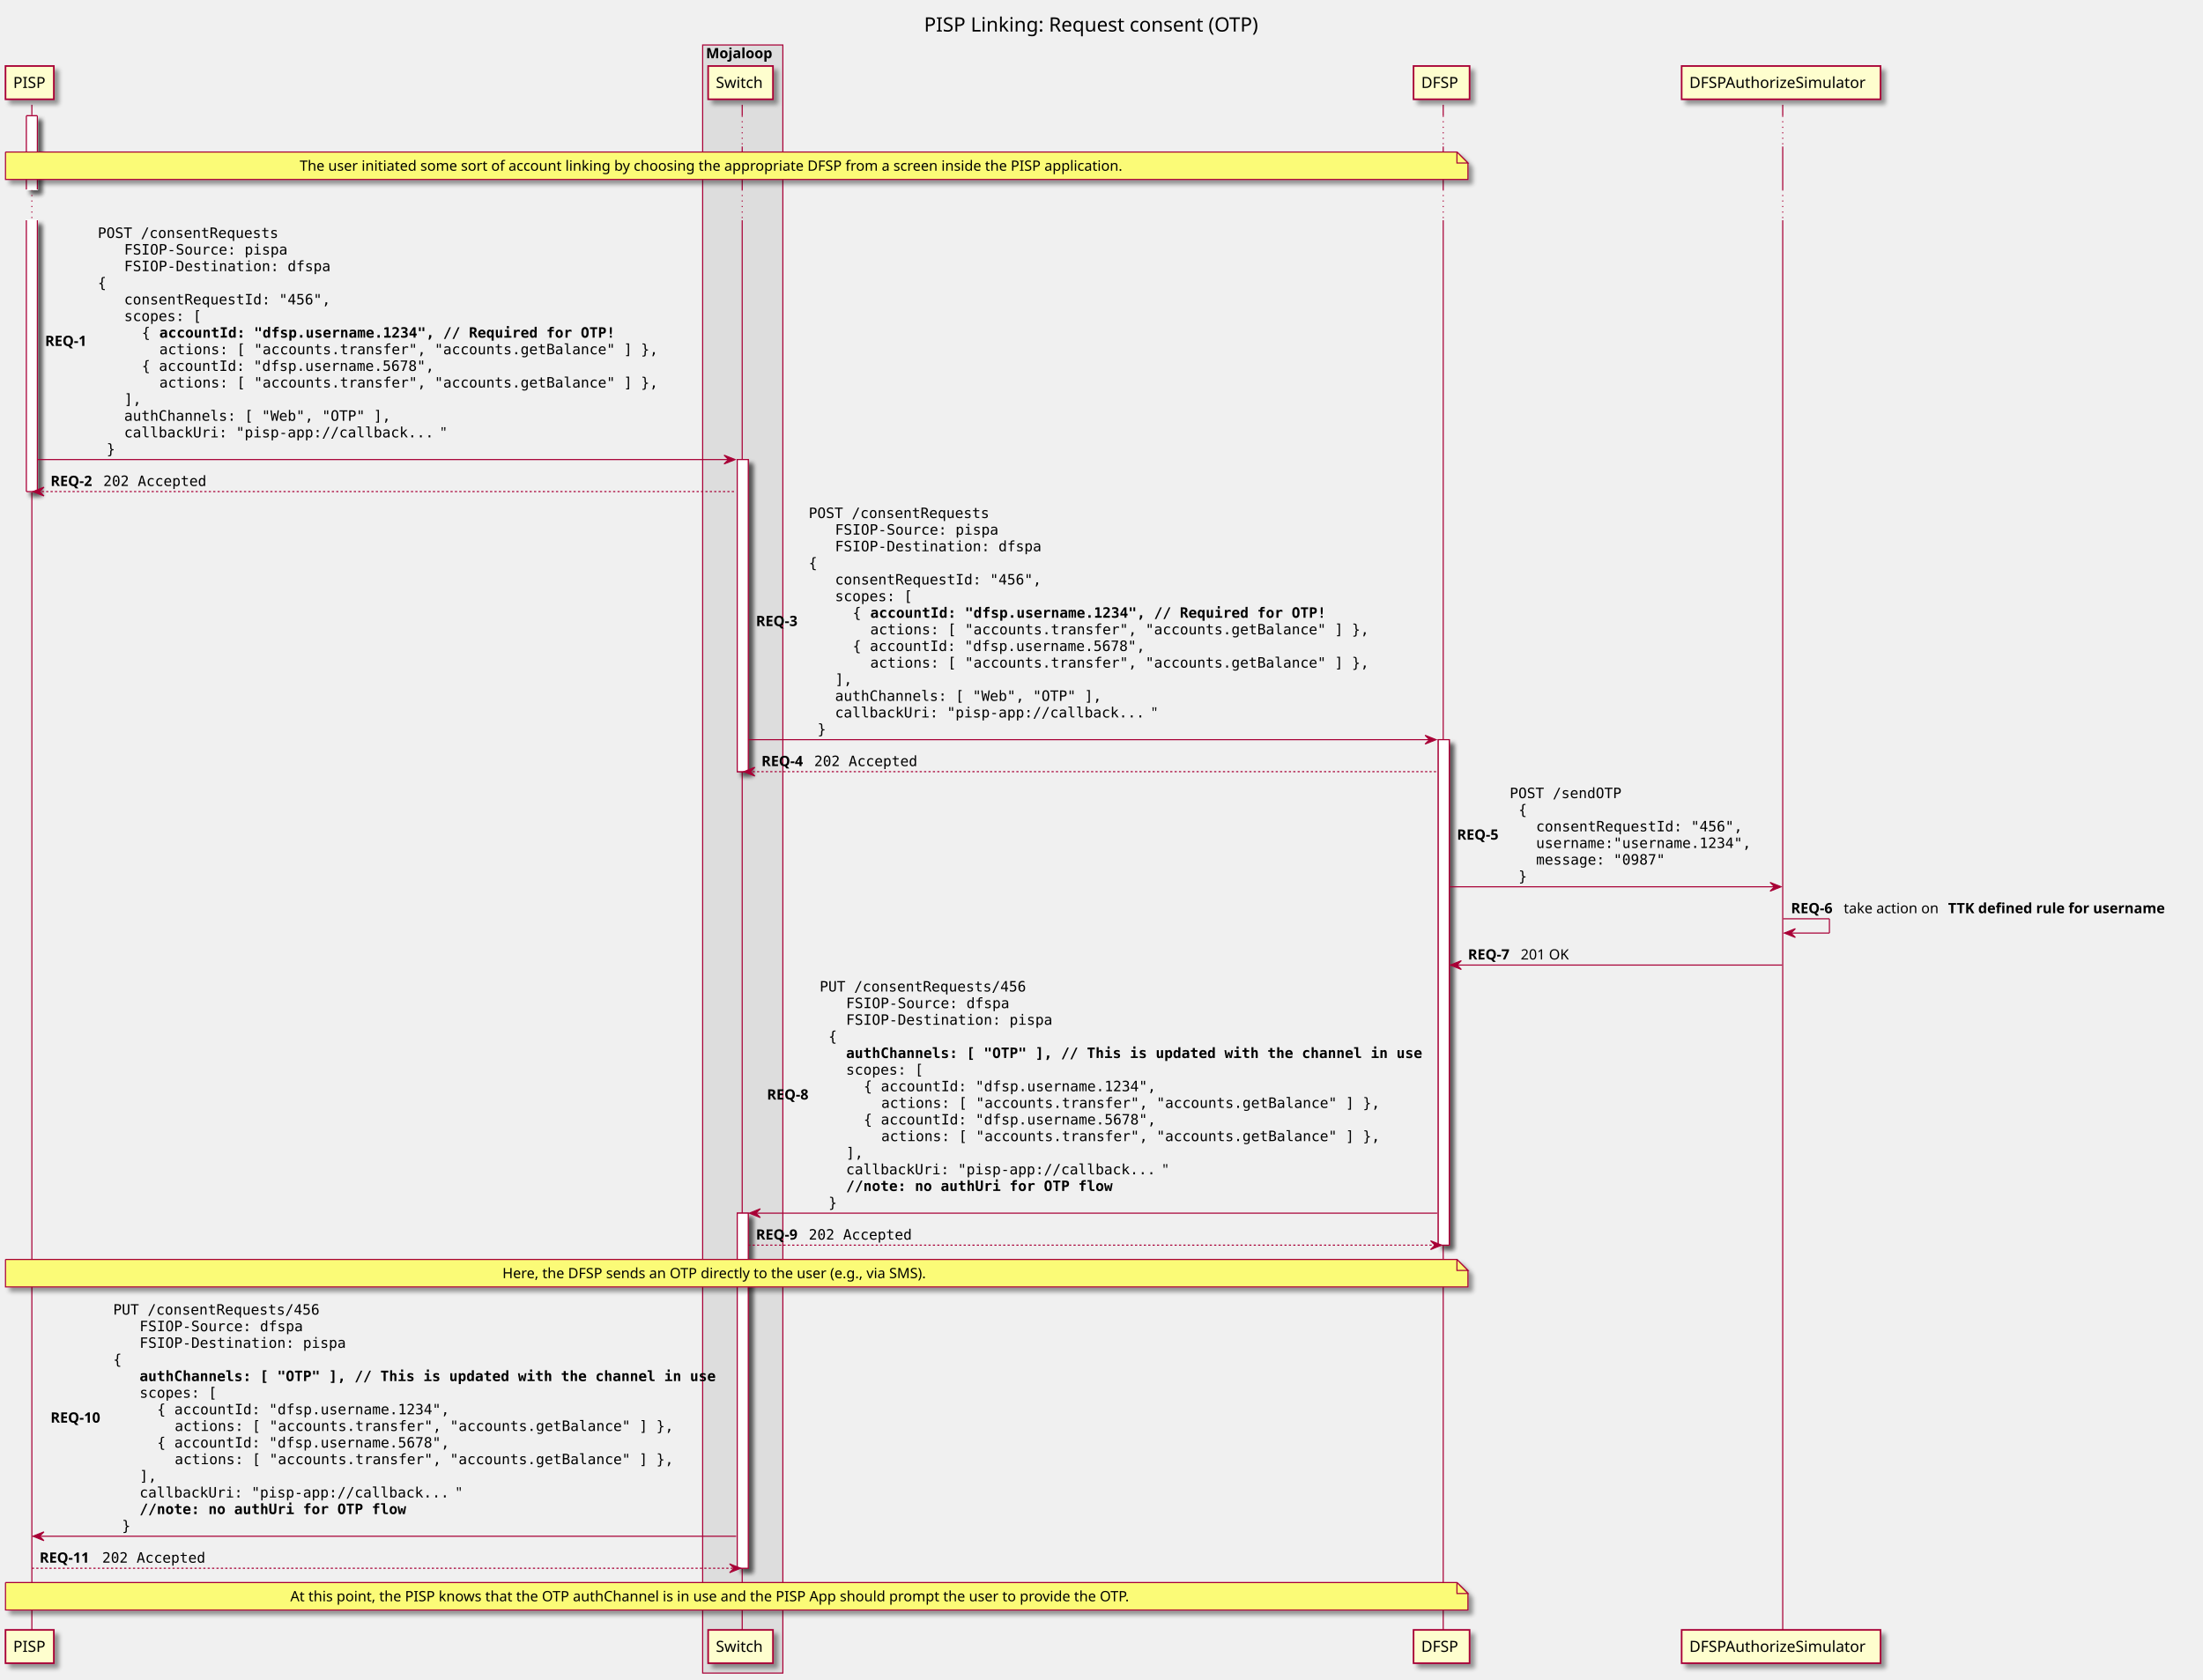
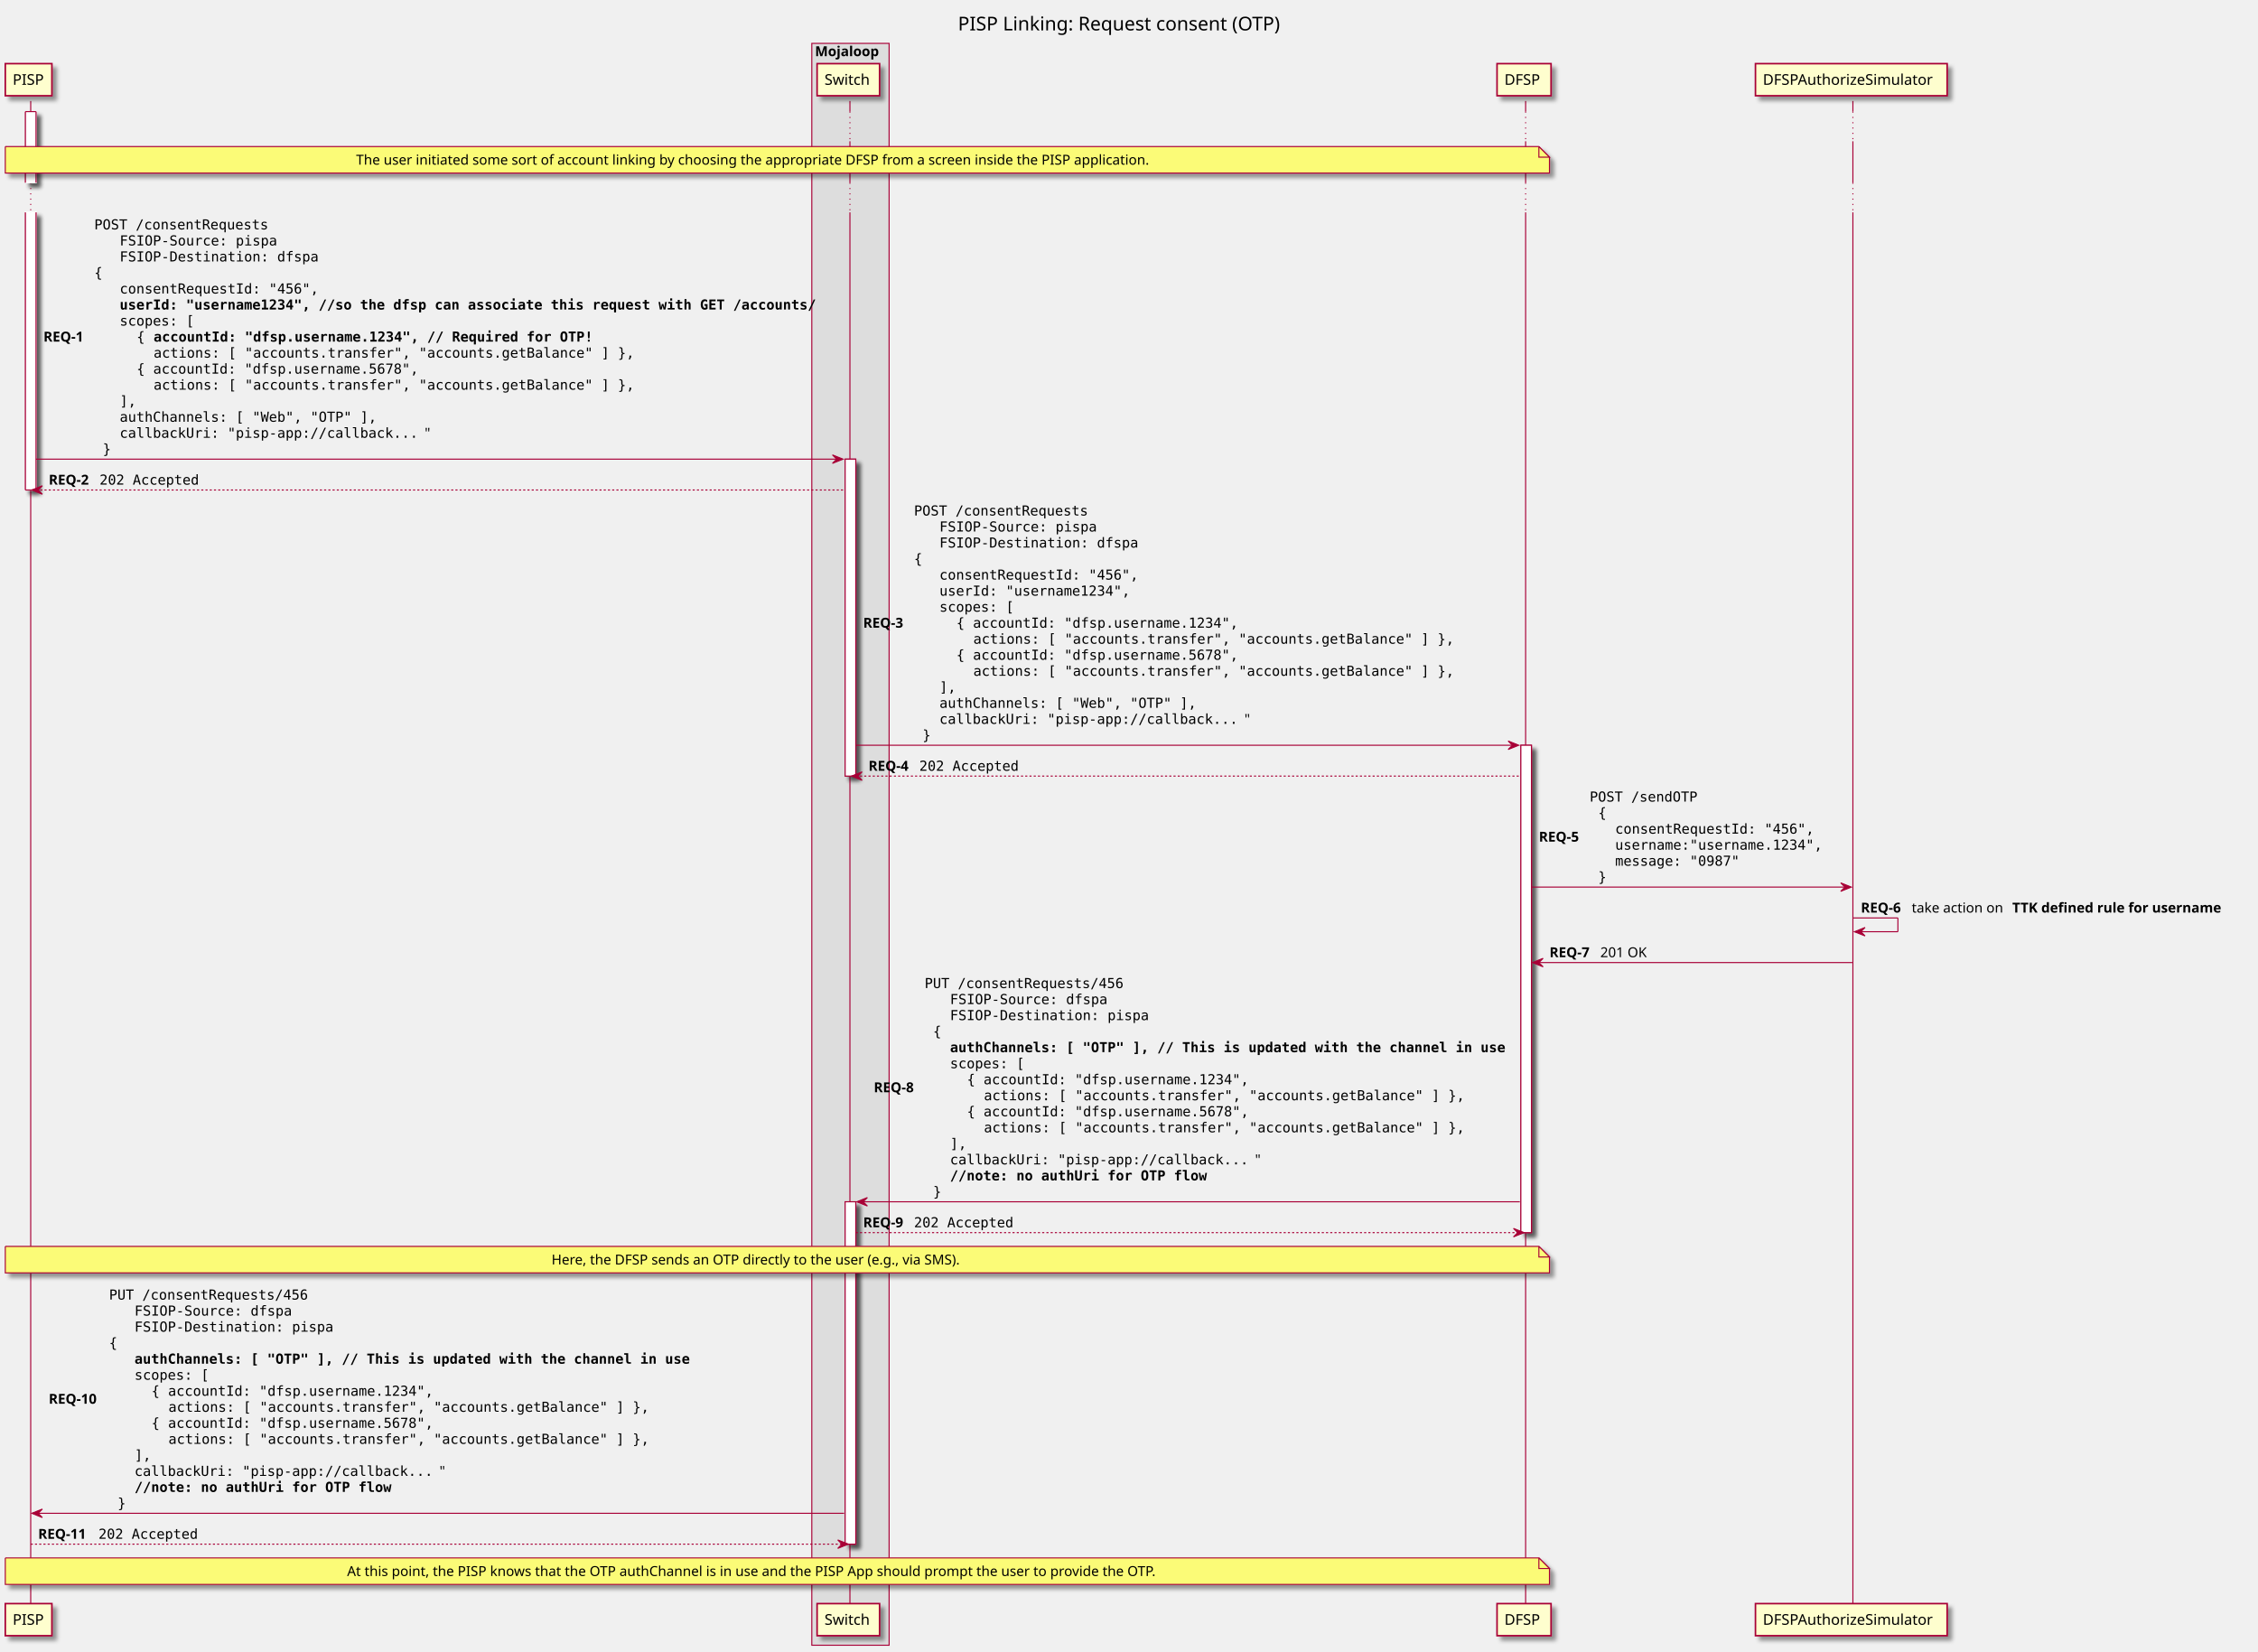
- <svg xmlns="http://www.w3.org/2000/svg" height="1529" preserveAspectRatio="none" style="width:2005px;height:1529px" width="2005">
+ <svg xmlns="http://www.w3.org/2000/svg" height="1559" preserveAspectRatio="none" style="width:2132px;height:1559px" width="2132">
  <defs>
    <filter height="300%" id="a" width="300%" x="-1" y="-1">
      <feGaussianBlur result="blurOut" stdDeviation="2" />
      <feColorMatrix in="blurOut" result="blurOut2" values="0 0 0 0 0 0 0 0 0 0 0 0 0 0 0 0 0 0 .4 0" />
      <feOffset dx="4" dy="4" in="blurOut2" result="blurOut3" />
      <feBlend in="SourceGraphic" in2="blurOut3" />
    </filter>
  </defs>
-   <text font-family="sans-serif" font-size="18" lengthAdjust="spacingAndGlyphs" textLength="323" x="841" y="28.708">
+   <text font-family="sans-serif" font-size="18" lengthAdjust="spacingAndGlyphs" textLength="323" x="904.5" y="28.708">
    PISP Linking: Request consent (OTP)
  </text>
-   <path fill="#DDD" stroke="#a80036" d="M639.5 40.953h73v1482.156h-73z" />
-   <text font-family="sans-serif" font-size="13" font-weight="bold" lengthAdjust="spacingAndGlyphs" textLength="67" x="642.5" y="53.02">
+   <path fill="#DDD" stroke="#a80036" d="M766.5 40.953h73v1512.422h-73z" />
+   <text font-family="sans-serif" font-size="13" font-weight="bold" lengthAdjust="spacingAndGlyphs" textLength="67" x="769.5" y="53.02">
    Mojaloop
  </text>
  <path fill="#FFF" filter="url(#a)" stroke="#fff" d="M24 105.383h10v67.133H24z" />
  <path stroke="#a80036" d="M24 105.383v67.133M34 105.383v67.133M24 105.383h10" />
-   <path fill="#FFF" filter="url(#a)" stroke="#fff" d="M24 200.516h10v246.992H24z" />
-   <path stroke="#a80036" d="M24 200.516v246.992M34 200.516v246.992M24 447.508h10" />
-   <path fill="#FFF" filter="url(#a)" stroke="#a80036" d="M671 418.375h10V702.5h-10zM671 1104.422h10v323.258h-10zM1309 673.367h10v460.188h-10z" />
+   <path fill="#FFF" filter="url(#a)" stroke="#fff" d="M24 200.516h10v262.125H24z" />
+   <path stroke="#a80036" d="M24 200.516v262.125M34 200.516v262.125M24 462.641h10" />
+   <path fill="#FFF" filter="url(#a)" stroke="#a80036" d="M798 433.508h10v299.258h-10zM798 1134.688h10v323.258h-10zM1436 703.633h10v460.188h-10z" />
  <path stroke="#a80036" d="M29 95.383v10" />
  <path stroke="#a80036" stroke-dasharray="1,4" d="M29 105.383v28" />
  <path stroke="#a80036" d="M29 133.383v39.133" />
  <path stroke="#a80036" stroke-dasharray="1,4" d="M29 172.516v28" />
-   <path stroke="#a80036" d="M29 200.516v1284.297M675.5 95.383v10" />
-   <path stroke="#a80036" stroke-dasharray="1,4" d="M675.5 105.383v28" />
-   <path stroke="#a80036" d="M675.5 133.383v39.133" />
-   <path stroke="#a80036" stroke-dasharray="1,4" d="M675.5 172.516v28" />
-   <path stroke="#a80036" d="M675.5 200.516v1284.297M1313.5 95.383v10" />
-   <path stroke="#a80036" stroke-dasharray="1,4" d="M1313.5 105.383v28" />
-   <path stroke="#a80036" d="M1313.5 133.383v39.133" />
-   <path stroke="#a80036" stroke-dasharray="1,4" d="M1313.5 172.516v28" />
-   <path stroke="#a80036" d="M1313.5 200.516v1284.297M1622.5 95.383v10" />
-   <path stroke="#a80036" stroke-dasharray="1,4" d="M1622.5 105.383v28" />
-   <path stroke="#a80036" d="M1622.5 133.383v39.133" />
-   <path stroke="#a80036" stroke-dasharray="1,4" d="M1622.5 172.516v28" />
-   <path stroke="#a80036" d="M1622.5 200.516v1284.297" />
+   <path stroke="#a80036" d="M29 200.516v1314.562M802.5 95.383v10" />
+   <path stroke="#a80036" stroke-dasharray="1,4" d="M802.5 105.383v28" />
+   <path stroke="#a80036" d="M802.5 133.383v39.133" />
+   <path stroke="#a80036" stroke-dasharray="1,4" d="M802.5 172.516v28" />
+   <path stroke="#a80036" d="M802.5 200.516v1314.562M1440.5 95.383v10" />
+   <path stroke="#a80036" stroke-dasharray="1,4" d="M1440.5 105.383v28" />
+   <path stroke="#a80036" d="M1440.5 133.383v39.133" />
+   <path stroke="#a80036" stroke-dasharray="1,4" d="M1440.5 172.516v28" />
+   <path stroke="#a80036" d="M1440.5 200.516v1314.562M1749.5 95.383v10" />
+   <path stroke="#a80036" stroke-dasharray="1,4" d="M1749.5 105.383v28" />
+   <path stroke="#a80036" d="M1749.5 133.383v39.133" />
+   <path stroke="#a80036" stroke-dasharray="1,4" d="M1749.5 172.516v28" />
+   <path stroke="#a80036" d="M1749.5 200.516v1314.562" />
  <path fill="#FEFECE" filter="url(#a)" stroke="#a80036" stroke-width="1.5" d="M5 60.086h44v30.297H5z" />
  <text font-family="sans-serif" font-size="14" lengthAdjust="spacingAndGlyphs" textLength="30" x="12" y="80.081">
    PISP
  </text>
-   <path fill="#FEFECE" filter="url(#a)" stroke="#a80036" stroke-width="1.5" d="M5 1483.813h44v30.297H5z" />
-   <text font-family="sans-serif" font-size="14" lengthAdjust="spacingAndGlyphs" textLength="30" x="12" y="1503.808">
+   <path fill="#FEFECE" filter="url(#a)" stroke="#a80036" stroke-width="1.5" d="M5 1514.078h44v30.297H5z" />
+   <text font-family="sans-serif" font-size="14" lengthAdjust="spacingAndGlyphs" textLength="30" x="12" y="1534.073">
    PISP
  </text>
-   <path fill="#FEFECE" filter="url(#a)" stroke="#a80036" stroke-width="1.5" d="M644.5 60.086h59v30.297h-59z" />
-   <text font-family="sans-serif" font-size="14" lengthAdjust="spacingAndGlyphs" textLength="45" x="651.5" y="80.081">
+   <path fill="#FEFECE" filter="url(#a)" stroke="#a80036" stroke-width="1.5" d="M771.5 60.086h59v30.297h-59z" />
+   <text font-family="sans-serif" font-size="14" lengthAdjust="spacingAndGlyphs" textLength="45" x="778.5" y="80.081">
    Switch
  </text>
-   <path fill="#FEFECE" filter="url(#a)" stroke="#a80036" stroke-width="1.5" d="M644.5 1483.813h59v30.297h-59z" />
-   <text font-family="sans-serif" font-size="14" lengthAdjust="spacingAndGlyphs" textLength="45" x="651.5" y="1503.808">
+   <path fill="#FEFECE" filter="url(#a)" stroke="#a80036" stroke-width="1.5" d="M771.5 1514.078h59v30.297h-59z" />
+   <text font-family="sans-serif" font-size="14" lengthAdjust="spacingAndGlyphs" textLength="45" x="778.5" y="1534.073">
    Switch
  </text>
-   <path fill="#FEFECE" filter="url(#a)" stroke="#a80036" stroke-width="1.5" d="M1286.5 60.086h51v30.297h-51z" />
-   <text font-family="sans-serif" font-size="14" lengthAdjust="spacingAndGlyphs" textLength="37" x="1293.5" y="80.081">
+   <path fill="#FEFECE" filter="url(#a)" stroke="#a80036" stroke-width="1.5" d="M1413.5 60.086h51v30.297h-51z" />
+   <text font-family="sans-serif" font-size="14" lengthAdjust="spacingAndGlyphs" textLength="37" x="1420.5" y="80.081">
    DFSP
  </text>
-   <path fill="#FEFECE" filter="url(#a)" stroke="#a80036" stroke-width="1.5" d="M1286.5 1483.813h51v30.297h-51z" />
-   <text font-family="sans-serif" font-size="14" lengthAdjust="spacingAndGlyphs" textLength="37" x="1293.5" y="1503.808">
+   <path fill="#FEFECE" filter="url(#a)" stroke="#a80036" stroke-width="1.5" d="M1413.5 1514.078h51v30.297h-51z" />
+   <text font-family="sans-serif" font-size="14" lengthAdjust="spacingAndGlyphs" textLength="37" x="1420.5" y="1534.073">
    DFSP
  </text>
-   <path fill="#FEFECE" filter="url(#a)" stroke="#a80036" stroke-width="1.5" d="M1530.5 60.086h181v30.297h-181z" />
-   <text font-family="sans-serif" font-size="14" lengthAdjust="spacingAndGlyphs" textLength="167" x="1537.5" y="80.081">
+   <path fill="#FEFECE" filter="url(#a)" stroke="#a80036" stroke-width="1.5" d="M1657.5 60.086h181v30.297h-181z" />
+   <text font-family="sans-serif" font-size="14" lengthAdjust="spacingAndGlyphs" textLength="167" x="1664.5" y="80.081">
    DFSPAuthorizeSimulator
  </text>
-   <path fill="#FEFECE" filter="url(#a)" stroke="#a80036" stroke-width="1.5" d="M1530.5 1483.813h181v30.297h-181z" />
-   <text font-family="sans-serif" font-size="14" lengthAdjust="spacingAndGlyphs" textLength="167" x="1537.5" y="1503.808">
+   <path fill="#FEFECE" filter="url(#a)" stroke="#a80036" stroke-width="1.5" d="M1657.5 1514.078h181v30.297h-181z" />
+   <text font-family="sans-serif" font-size="14" lengthAdjust="spacingAndGlyphs" textLength="167" x="1664.5" y="1534.073">
    DFSPAuthorizeSimulator
  </text>
  <path fill="#FFF" filter="url(#a)" stroke="#fff" d="M24 105.383h10v67.133H24z" />
  <path stroke="#a80036" d="M24 105.383v67.133M34 105.383v67.133M24 105.383h10" />
-   <path fill="#FFF" filter="url(#a)" stroke="#fff" d="M24 200.516h10v246.992H24z" />
-   <path stroke="#a80036" d="M24 200.516v246.992M34 200.516v246.992M24 447.508h10" />
-   <path fill="#FFF" filter="url(#a)" stroke="#a80036" d="M671 418.375h10V702.5h-10zM671 1104.422h10v323.258h-10zM1309 673.367h10v460.188h-10z" />
-   <path d="M5 138.383v25h1331v-15l-10-10H5" fill="#FBFB77" filter="url(#a)" stroke="#a80036" />
-   <path d="M1326 138.383v10h10l-10-10" fill="#FBFB77" stroke="#a80036" />
-   <text font-family="sans-serif" font-size="13" lengthAdjust="spacingAndGlyphs" textLength="783" x="272.75" y="155.45">
+   <path fill="#FFF" filter="url(#a)" stroke="#fff" d="M24 200.516h10v262.125H24z" />
+   <path stroke="#a80036" d="M24 200.516v262.125M34 200.516v262.125M24 462.641h10" />
+   <path fill="#FFF" filter="url(#a)" stroke="#a80036" d="M798 433.508h10v299.258h-10zM798 1134.688h10v323.258h-10zM1436 703.633h10v460.188h-10z" />
+   <path d="M5 138.383v25h1458v-15l-10-10H5" fill="#FBFB77" filter="url(#a)" stroke="#a80036" />
+   <path d="M1453 138.383v10h10l-10-10" fill="#FBFB77" stroke="#a80036" />
+   <text font-family="sans-serif" font-size="13" lengthAdjust="spacingAndGlyphs" textLength="783" x="336.25" y="155.45">
    The user initiated some sort of account linking by choosing the appropriate DFSP from a screen inside the PISP application.
  </text>
-   <path fill="#A80036" stroke="#a80036" d="M659 414.375l10 4-10 4 4-4z" />
-   <path stroke="#a80036" d="M34 418.375h631" />
-   <text font-family="sans-serif" font-size="13" font-weight="bold" lengthAdjust="spacingAndGlyphs" textLength="44" x="41" y="314.946">
+   <path fill="#A80036" stroke="#a80036" d="M786 429.508l10 4-10 4 4-4z" />
+   <path stroke="#a80036" d="M34 433.508h758" />
+   <text font-family="sans-serif" font-size="13" font-weight="bold" lengthAdjust="spacingAndGlyphs" textLength="44" x="41" y="322.512">
    REQ-1
  </text>
  <text font-family="monospace" font-size="13" lengthAdjust="spacingAndGlyphs" textLength="168" x="89" y="216.583">
    POST /consentRequests
  </text>
  <text font-family="monospace" font-size="13" lengthAdjust="spacingAndGlyphs" textLength="152" x="113" y="231.715">
    FSIOP-Source: pispa
  </text>
  <text font-family="monospace" font-size="13" lengthAdjust="spacingAndGlyphs" textLength="192" x="113" y="246.848">
    FSIOP-Destination: dfspa
  </text>
  <text font-family="monospace" font-size="13" lengthAdjust="spacingAndGlyphs" textLength="8" x="89" y="261.981">
    {
  </text>
  <text font-family="monospace" font-size="13" lengthAdjust="spacingAndGlyphs" textLength="192" x="113" y="277.114">
    consentRequestId: "456",
  </text>
-   <text font-family="monospace" font-size="13" lengthAdjust="spacingAndGlyphs" textLength="72" x="113" y="292.247">
+   <text font-family="monospace" font-size="13" font-weight="bold" lengthAdjust="spacingAndGlyphs" textLength="672" x="113" y="292.247">
+     userId: "username1234", //so the dfsp can associate this request with GET /accounts/
+   </text>
+   <text font-family="monospace" font-size="13" lengthAdjust="spacingAndGlyphs" textLength="72" x="113" y="307.379">
    scopes: [
  </text>
-   <text font-family="monospace" font-size="13" lengthAdjust="spacingAndGlyphs" textLength="8" x="129" y="307.379">
-     {
-   </text>
-   <text font-family="monospace" font-size="13" font-weight="bold" lengthAdjust="spacingAndGlyphs" textLength="424" x="145" y="307.379">
+   <text font-family="monospace" font-size="13" lengthAdjust="spacingAndGlyphs" textLength="8" x="129" y="322.512">
+     {
+   </text>
+   <text font-family="monospace" font-size="13" font-weight="bold" lengthAdjust="spacingAndGlyphs" textLength="424" x="145" y="322.512">
    accountId: "dfsp.username.1234", // Required for OTP!
  </text>
-   <text font-family="monospace" font-size="13" lengthAdjust="spacingAndGlyphs" textLength="464" x="145" y="322.512">
-     actions: [ "accounts.transfer", "accounts.getBalance" ] },
-   </text>
-   <text font-family="monospace" font-size="13" lengthAdjust="spacingAndGlyphs" textLength="272" x="129" y="337.645">
+   <text font-family="monospace" font-size="13" lengthAdjust="spacingAndGlyphs" textLength="464" x="145" y="337.645">
+     actions: [ "accounts.transfer", "accounts.getBalance" ] },
+   </text>
+   <text font-family="monospace" font-size="13" lengthAdjust="spacingAndGlyphs" textLength="272" x="129" y="352.778">
    { accountId: "dfsp.username.5678",
  </text>
-   <text font-family="monospace" font-size="13" lengthAdjust="spacingAndGlyphs" textLength="464" x="145" y="352.778">
-     actions: [ "accounts.transfer", "accounts.getBalance" ] },
-   </text>
-   <text font-family="monospace" font-size="13" lengthAdjust="spacingAndGlyphs" textLength="16" x="113" y="367.911">
+   <text font-family="monospace" font-size="13" lengthAdjust="spacingAndGlyphs" textLength="464" x="145" y="367.911">
+     actions: [ "accounts.transfer", "accounts.getBalance" ] },
+   </text>
+   <text font-family="monospace" font-size="13" lengthAdjust="spacingAndGlyphs" textLength="16" x="113" y="383.043">
    ],
  </text>
-   <text font-family="monospace" font-size="13" lengthAdjust="spacingAndGlyphs" textLength="248" x="113" y="383.043">
+   <text font-family="monospace" font-size="13" lengthAdjust="spacingAndGlyphs" textLength="248" x="113" y="398.176">
    authChannels: [ "Web", "OTP" ],
  </text>
-   <text font-family="monospace" font-size="13" lengthAdjust="spacingAndGlyphs" textLength="288" x="113" y="398.176">
+   <text font-family="monospace" font-size="13" lengthAdjust="spacingAndGlyphs" textLength="288" x="113" y="413.309">
    callbackUri: "pisp-app://callback...
  </text>
-   <text font-family="sans-serif" font-size="13" lengthAdjust="spacingAndGlyphs" textLength="5" x="401" y="398.176">
+   <text font-family="sans-serif" font-size="13" lengthAdjust="spacingAndGlyphs" textLength="5" x="401" y="413.309">
    "
  </text>
-   <text font-family="monospace" font-size="13" lengthAdjust="spacingAndGlyphs" textLength="8" x="97" y="413.309">
-     }
-   </text>
-   <path fill="#A80036" stroke="#a80036" d="M40 443.508l-10 4 10 4-4-4z" />
-   <path stroke="#a80036" stroke-dasharray="2,2" d="M34 447.508h636" />
-   <text font-family="sans-serif" font-size="13" font-weight="bold" lengthAdjust="spacingAndGlyphs" textLength="44" x="46" y="442.442">
+   <text font-family="monospace" font-size="13" lengthAdjust="spacingAndGlyphs" textLength="8" x="97" y="428.442">
+     }
+   </text>
+   <path fill="#A80036" stroke="#a80036" d="M40 458.64l-10 4 10 4-4-4z" />
+   <path stroke="#a80036" stroke-dasharray="2,2" d="M34 462.641h763" />
+   <text font-family="sans-serif" font-size="13" font-weight="bold" lengthAdjust="spacingAndGlyphs" textLength="44" x="46" y="457.575">
    REQ-2
  </text>
-   <text font-family="monospace" font-size="13" lengthAdjust="spacingAndGlyphs" textLength="96" x="94" y="442.442">
+   <text font-family="monospace" font-size="13" lengthAdjust="spacingAndGlyphs" textLength="96" x="94" y="457.575">
    202 Accepted
  </text>
-   <path fill="#A80036" stroke="#a80036" d="M1297 669.367l10 4-10 4 4-4z" />
-   <path stroke="#a80036" d="M681 673.367h622" />
-   <text font-family="sans-serif" font-size="13" font-weight="bold" lengthAdjust="spacingAndGlyphs" textLength="44" x="688" y="569.938">
+   <path fill="#A80036" stroke="#a80036" d="M1424 699.633l10 4-10 4 4-4z" />
+   <path stroke="#a80036" d="M808 703.633h622" />
+   <text font-family="sans-serif" font-size="13" font-weight="bold" lengthAdjust="spacingAndGlyphs" textLength="44" x="815" y="592.637">
    REQ-3
  </text>
-   <text font-family="monospace" font-size="13" lengthAdjust="spacingAndGlyphs" textLength="168" x="736" y="471.575">
+   <text font-family="monospace" font-size="13" lengthAdjust="spacingAndGlyphs" textLength="168" x="863" y="486.707">
    POST /consentRequests
  </text>
-   <text font-family="monospace" font-size="13" lengthAdjust="spacingAndGlyphs" textLength="152" x="760" y="486.707">
+   <text font-family="monospace" font-size="13" lengthAdjust="spacingAndGlyphs" textLength="152" x="887" y="501.84">
    FSIOP-Source: pispa
  </text>
-   <text font-family="monospace" font-size="13" lengthAdjust="spacingAndGlyphs" textLength="192" x="760" y="501.84">
+   <text font-family="monospace" font-size="13" lengthAdjust="spacingAndGlyphs" textLength="192" x="887" y="516.973">
    FSIOP-Destination: dfspa
  </text>
-   <text font-family="monospace" font-size="13" lengthAdjust="spacingAndGlyphs" textLength="8" x="736" y="516.973">
-     {
-   </text>
-   <text font-family="monospace" font-size="13" lengthAdjust="spacingAndGlyphs" textLength="192" x="760" y="532.106">
+   <text font-family="monospace" font-size="13" lengthAdjust="spacingAndGlyphs" textLength="8" x="863" y="532.106">
+     {
+   </text>
+   <text font-family="monospace" font-size="13" lengthAdjust="spacingAndGlyphs" textLength="192" x="887" y="547.239">
    consentRequestId: "456",
  </text>
-   <text font-family="monospace" font-size="13" lengthAdjust="spacingAndGlyphs" textLength="72" x="760" y="547.239">
+   <text font-family="monospace" font-size="13" lengthAdjust="spacingAndGlyphs" textLength="184" x="887" y="562.372">
+     userId: "username1234",
+   </text>
+   <text font-family="monospace" font-size="13" lengthAdjust="spacingAndGlyphs" textLength="72" x="887" y="577.504">
    scopes: [
  </text>
-   <text font-family="monospace" font-size="13" lengthAdjust="spacingAndGlyphs" textLength="8" x="776" y="562.372">
-     {
-   </text>
-   <text font-family="monospace" font-size="13" font-weight="bold" lengthAdjust="spacingAndGlyphs" textLength="424" x="792" y="562.372">
-     accountId: "dfsp.username.1234", // Required for OTP!
-   </text>
-   <text font-family="monospace" font-size="13" lengthAdjust="spacingAndGlyphs" textLength="464" x="792" y="577.504">
-     actions: [ "accounts.transfer", "accounts.getBalance" ] },
-   </text>
-   <text font-family="monospace" font-size="13" lengthAdjust="spacingAndGlyphs" textLength="272" x="776" y="592.637">
+   <text font-family="monospace" font-size="13" lengthAdjust="spacingAndGlyphs" textLength="272" x="903" y="592.637">
+     { accountId: "dfsp.username.1234",
+   </text>
+   <text font-family="monospace" font-size="13" lengthAdjust="spacingAndGlyphs" textLength="464" x="919" y="607.77">
+     actions: [ "accounts.transfer", "accounts.getBalance" ] },
+   </text>
+   <text font-family="monospace" font-size="13" lengthAdjust="spacingAndGlyphs" textLength="272" x="903" y="622.903">
    { accountId: "dfsp.username.5678",
  </text>
-   <text font-family="monospace" font-size="13" lengthAdjust="spacingAndGlyphs" textLength="464" x="792" y="607.77">
-     actions: [ "accounts.transfer", "accounts.getBalance" ] },
-   </text>
-   <text font-family="monospace" font-size="13" lengthAdjust="spacingAndGlyphs" textLength="16" x="760" y="622.903">
+   <text font-family="monospace" font-size="13" lengthAdjust="spacingAndGlyphs" textLength="464" x="919" y="638.036">
+     actions: [ "accounts.transfer", "accounts.getBalance" ] },
+   </text>
+   <text font-family="monospace" font-size="13" lengthAdjust="spacingAndGlyphs" textLength="16" x="887" y="653.168">
    ],
  </text>
-   <text font-family="monospace" font-size="13" lengthAdjust="spacingAndGlyphs" textLength="248" x="760" y="638.036">
+   <text font-family="monospace" font-size="13" lengthAdjust="spacingAndGlyphs" textLength="248" x="887" y="668.301">
    authChannels: [ "Web", "OTP" ],
  </text>
-   <text font-family="monospace" font-size="13" lengthAdjust="spacingAndGlyphs" textLength="288" x="760" y="653.168">
+   <text font-family="monospace" font-size="13" lengthAdjust="spacingAndGlyphs" textLength="288" x="887" y="683.434">
    callbackUri: "pisp-app://callback...
  </text>
-   <text font-family="sans-serif" font-size="13" lengthAdjust="spacingAndGlyphs" textLength="5" x="1048" y="653.168">
+   <text font-family="sans-serif" font-size="13" lengthAdjust="spacingAndGlyphs" textLength="5" x="1175" y="683.434">
    "
  </text>
-   <text font-family="monospace" font-size="13" lengthAdjust="spacingAndGlyphs" textLength="8" x="744" y="668.301">
-     }
-   </text>
-   <path fill="#A80036" stroke="#a80036" d="M687 698.5l-10 4 10 4-4-4z" />
-   <path stroke="#a80036" stroke-dasharray="2,2" d="M681 702.5h627" />
-   <text font-family="sans-serif" font-size="13" font-weight="bold" lengthAdjust="spacingAndGlyphs" textLength="44" x="693" y="697.434">
+   <text font-family="monospace" font-size="13" lengthAdjust="spacingAndGlyphs" textLength="8" x="871" y="698.567">
+     }
+   </text>
+   <path fill="#A80036" stroke="#a80036" d="M814 728.766l-10 4 10 4-4-4z" />
+   <path stroke="#a80036" stroke-dasharray="2,2" d="M808 732.766h627" />
+   <text font-family="sans-serif" font-size="13" font-weight="bold" lengthAdjust="spacingAndGlyphs" textLength="44" x="820" y="727.7">
    REQ-4
  </text>
-   <text font-family="monospace" font-size="13" lengthAdjust="spacingAndGlyphs" textLength="96" x="741" y="697.434">
+   <text font-family="monospace" font-size="13" lengthAdjust="spacingAndGlyphs" textLength="96" x="868" y="727.7">
    202 Accepted
  </text>
-   <path fill="#A80036" stroke="#a80036" d="M1611 803.297l10 4-10 4 4-4z" />
-   <path stroke="#a80036" d="M1319 807.297h298" />
-   <text font-family="sans-serif" font-size="13" font-weight="bold" lengthAdjust="spacingAndGlyphs" textLength="44" x="1326" y="764.399">
+   <path fill="#A80036" stroke="#a80036" d="M1738 833.563l10 4-10 4 4-4z" />
+   <path stroke="#a80036" d="M1446 837.563h298" />
+   <text font-family="sans-serif" font-size="13" font-weight="bold" lengthAdjust="spacingAndGlyphs" textLength="44" x="1453" y="794.665">
    REQ-5
  </text>
-   <text font-family="monospace" font-size="13" lengthAdjust="spacingAndGlyphs" textLength="104" x="1374" y="726.567">
+   <text font-family="monospace" font-size="13" lengthAdjust="spacingAndGlyphs" textLength="104" x="1501" y="756.832">
    POST /sendOTP
  </text>
-   <text font-family="monospace" font-size="13" lengthAdjust="spacingAndGlyphs" textLength="8" x="1382" y="741.7">
-     {
-   </text>
-   <text font-family="monospace" font-size="13" lengthAdjust="spacingAndGlyphs" textLength="192" x="1398" y="756.832">
+   <text font-family="monospace" font-size="13" lengthAdjust="spacingAndGlyphs" textLength="8" x="1509" y="771.965">
+     {
+   </text>
+   <text font-family="monospace" font-size="13" lengthAdjust="spacingAndGlyphs" textLength="192" x="1525" y="787.098">
    consentRequestId: "456",
  </text>
-   <text font-family="monospace" font-size="13" lengthAdjust="spacingAndGlyphs" textLength="200" x="1398" y="771.965">
+   <text font-family="monospace" font-size="13" lengthAdjust="spacingAndGlyphs" textLength="200" x="1525" y="802.231">
    username:"username.1234",
  </text>
-   <text font-family="monospace" font-size="13" lengthAdjust="spacingAndGlyphs" textLength="120" x="1398" y="787.098">
+   <text font-family="monospace" font-size="13" lengthAdjust="spacingAndGlyphs" textLength="120" x="1525" y="817.364">
    message: "0987"
  </text>
-   <text font-family="monospace" font-size="13" lengthAdjust="spacingAndGlyphs" textLength="8" x="1382" y="802.231">
-     }
-   </text>
-   <path stroke="#a80036" d="M1623 836.43h42M1665 836.43v13M1624 849.43h41" />
-   <path fill="#A80036" stroke="#a80036" d="M1634 845.43l-10 4 10 4-4-4z" />
-   <text font-family="sans-serif" font-size="13" font-weight="bold" lengthAdjust="spacingAndGlyphs" textLength="44" x="1630" y="831.364">
+   <text font-family="monospace" font-size="13" lengthAdjust="spacingAndGlyphs" textLength="8" x="1509" y="832.497">
+     }
+   </text>
+   <path stroke="#a80036" d="M1750 866.695h42M1792 866.695v13M1751 879.695h41" />
+   <path fill="#A80036" stroke="#a80036" d="M1761 875.695l-10 4 10 4-4-4z" />
+   <text font-family="sans-serif" font-size="13" font-weight="bold" lengthAdjust="spacingAndGlyphs" textLength="44" x="1757" y="861.629">
    REQ-6
  </text>
-   <text font-family="sans-serif" font-size="13" lengthAdjust="spacingAndGlyphs" textLength="91" x="1678" y="831.364">
+   <text font-family="sans-serif" font-size="13" lengthAdjust="spacingAndGlyphs" textLength="91" x="1805" y="861.629">
    take action on
  </text>
-   <text font-family="sans-serif" font-size="13" font-weight="bold" lengthAdjust="spacingAndGlyphs" textLength="225" x="1773" y="831.364">
+   <text font-family="sans-serif" font-size="13" font-weight="bold" lengthAdjust="spacingAndGlyphs" textLength="225" x="1900" y="861.629">
    TTK defined rule for username
  </text>
-   <path fill="#A80036" stroke="#a80036" d="M1330 874.563l-10 4 10 4-4-4z" />
-   <path stroke="#a80036" d="M1324 878.563h298" />
-   <text font-family="sans-serif" font-size="13" font-weight="bold" lengthAdjust="spacingAndGlyphs" textLength="44" x="1336" y="873.497">
+   <path fill="#A80036" stroke="#a80036" d="M1457 904.828l-10 4 10 4-4-4z" />
+   <path stroke="#a80036" d="M1451 908.828h298" />
+   <text font-family="sans-serif" font-size="13" font-weight="bold" lengthAdjust="spacingAndGlyphs" textLength="44" x="1463" y="903.762">
    REQ-7
  </text>
-   <text font-family="sans-serif" font-size="13" lengthAdjust="spacingAndGlyphs" textLength="46" x="1384" y="873.497">
+   <text font-family="sans-serif" font-size="13" lengthAdjust="spacingAndGlyphs" textLength="46" x="1511" y="903.762">
    201 OK
  </text>
-   <path fill="#A80036" stroke="#a80036" d="M692 1100.422l-10 4 10 4-4-4z" />
-   <path stroke="#a80036" d="M686 1104.422h622" />
-   <text font-family="sans-serif" font-size="13" font-weight="bold" lengthAdjust="spacingAndGlyphs" textLength="44" x="698" y="1000.993">
+   <path fill="#A80036" stroke="#a80036" d="M819 1130.688l-10 4 10 4-4-4z" />
+   <path stroke="#a80036" d="M813 1134.688h622" />
+   <text font-family="sans-serif" font-size="13" font-weight="bold" lengthAdjust="spacingAndGlyphs" textLength="44" x="825" y="1031.258">
    REQ-8
  </text>
-   <text font-family="monospace" font-size="13" lengthAdjust="spacingAndGlyphs" textLength="192" x="746" y="902.629">
+   <text font-family="monospace" font-size="13" lengthAdjust="spacingAndGlyphs" textLength="192" x="873" y="932.895">
    PUT /consentRequests/456
  </text>
-   <text font-family="monospace" font-size="13" lengthAdjust="spacingAndGlyphs" textLength="152" x="770" y="917.762">
+   <text font-family="monospace" font-size="13" lengthAdjust="spacingAndGlyphs" textLength="152" x="897" y="948.028">
    FSIOP-Source: dfspa
  </text>
-   <text font-family="monospace" font-size="13" lengthAdjust="spacingAndGlyphs" textLength="192" x="770" y="932.895">
+   <text font-family="monospace" font-size="13" lengthAdjust="spacingAndGlyphs" textLength="192" x="897" y="963.161">
    FSIOP-Destination: pispa
  </text>
-   <text font-family="monospace" font-size="13" lengthAdjust="spacingAndGlyphs" textLength="8" x="754" y="948.028">
-     {
-   </text>
-   <text font-family="monospace" font-size="13" font-weight="bold" lengthAdjust="spacingAndGlyphs" textLength="536" x="770" y="963.161">
+   <text font-family="monospace" font-size="13" lengthAdjust="spacingAndGlyphs" textLength="8" x="881" y="978.293">
+     {
+   </text>
+   <text font-family="monospace" font-size="13" font-weight="bold" lengthAdjust="spacingAndGlyphs" textLength="536" x="897" y="993.426">
    authChannels: [ "OTP" ], // This is updated with the channel in use
  </text>
-   <text font-family="monospace" font-size="13" lengthAdjust="spacingAndGlyphs" textLength="72" x="770" y="978.293">
+   <text font-family="monospace" font-size="13" lengthAdjust="spacingAndGlyphs" textLength="72" x="897" y="1008.559">
    scopes: [
  </text>
-   <text font-family="monospace" font-size="13" lengthAdjust="spacingAndGlyphs" textLength="272" x="786" y="993.426">
+   <text font-family="monospace" font-size="13" lengthAdjust="spacingAndGlyphs" textLength="272" x="913" y="1023.692">
    { accountId: "dfsp.username.1234",
  </text>
-   <text font-family="monospace" font-size="13" lengthAdjust="spacingAndGlyphs" textLength="464" x="802" y="1008.559">
-     actions: [ "accounts.transfer", "accounts.getBalance" ] },
-   </text>
-   <text font-family="monospace" font-size="13" lengthAdjust="spacingAndGlyphs" textLength="272" x="786" y="1023.692">
+   <text font-family="monospace" font-size="13" lengthAdjust="spacingAndGlyphs" textLength="464" x="929" y="1038.825">
+     actions: [ "accounts.transfer", "accounts.getBalance" ] },
+   </text>
+   <text font-family="monospace" font-size="13" lengthAdjust="spacingAndGlyphs" textLength="272" x="913" y="1053.957">
    { accountId: "dfsp.username.5678",
  </text>
-   <text font-family="monospace" font-size="13" lengthAdjust="spacingAndGlyphs" textLength="464" x="802" y="1038.825">
-     actions: [ "accounts.transfer", "accounts.getBalance" ] },
-   </text>
-   <text font-family="monospace" font-size="13" lengthAdjust="spacingAndGlyphs" textLength="16" x="770" y="1053.957">
+   <text font-family="monospace" font-size="13" lengthAdjust="spacingAndGlyphs" textLength="464" x="929" y="1069.09">
+     actions: [ "accounts.transfer", "accounts.getBalance" ] },
+   </text>
+   <text font-family="monospace" font-size="13" lengthAdjust="spacingAndGlyphs" textLength="16" x="897" y="1084.223">
    ],
  </text>
-   <text font-family="monospace" font-size="13" lengthAdjust="spacingAndGlyphs" textLength="288" x="770" y="1069.09">
+   <text font-family="monospace" font-size="13" lengthAdjust="spacingAndGlyphs" textLength="288" x="897" y="1099.356">
    callbackUri: "pisp-app://callback...
  </text>
-   <text font-family="sans-serif" font-size="13" lengthAdjust="spacingAndGlyphs" textLength="5" x="1058" y="1069.09">
+   <text font-family="sans-serif" font-size="13" lengthAdjust="spacingAndGlyphs" textLength="5" x="1185" y="1099.356">
    "
  </text>
-   <text font-family="monospace" font-size="13" font-weight="bold" lengthAdjust="spacingAndGlyphs" textLength="248" x="770" y="1084.223">
+   <text font-family="monospace" font-size="13" font-weight="bold" lengthAdjust="spacingAndGlyphs" textLength="248" x="897" y="1114.489">
    //note: no authUri for OTP flow
  </text>
-   <text font-family="monospace" font-size="13" lengthAdjust="spacingAndGlyphs" textLength="8" x="754" y="1099.356">
-     }
-   </text>
-   <path fill="#A80036" stroke="#a80036" d="M1302 1129.555l10 4-10 4 4-4z" />
-   <path stroke="#a80036" stroke-dasharray="2,2" d="M681 1133.555h627" />
-   <text font-family="sans-serif" font-size="13" font-weight="bold" lengthAdjust="spacingAndGlyphs" textLength="44" x="688" y="1128.489">
+   <text font-family="monospace" font-size="13" lengthAdjust="spacingAndGlyphs" textLength="8" x="881" y="1129.622">
+     }
+   </text>
+   <path fill="#A80036" stroke="#a80036" d="M1429 1159.82l10 4-10 4 4-4z" />
+   <path stroke="#a80036" stroke-dasharray="2,2" d="M808 1163.82h627" />
+   <text font-family="sans-serif" font-size="13" font-weight="bold" lengthAdjust="spacingAndGlyphs" textLength="44" x="815" y="1158.754">
    REQ-9
  </text>
-   <text font-family="monospace" font-size="13" lengthAdjust="spacingAndGlyphs" textLength="96" x="736" y="1128.489">
+   <text font-family="monospace" font-size="13" lengthAdjust="spacingAndGlyphs" textLength="96" x="863" y="1158.754">
    202 Accepted
  </text>
-   <path d="M5 1146.555v25h1331v-15l-10-10H5" fill="#FBFB77" filter="url(#a)" stroke="#a80036" />
-   <path d="M1326 1146.555v10h10l-10-10" fill="#FBFB77" stroke="#a80036" />
-   <text font-family="sans-serif" font-size="13" lengthAdjust="spacingAndGlyphs" textLength="414" x="457.25" y="1163.622">
+   <path d="M5 1176.82v25h1458v-15l-10-10H5" fill="#FBFB77" filter="url(#a)" stroke="#a80036" />
+   <path d="M1453 1176.82v10h10l-10-10" fill="#FBFB77" stroke="#a80036" />
+   <text font-family="sans-serif" font-size="13" lengthAdjust="spacingAndGlyphs" textLength="414" x="520.75" y="1193.887">
    Here, the DFSP sends an OTP directly to the user (e.g., via SMS).
  </text>
-   <path fill="#A80036" stroke="#a80036" d="M40 1394.547l-10 4 10 4-4-4z" />
-   <path stroke="#a80036" d="M34 1398.547h636" />
-   <text font-family="sans-serif" font-size="13" font-weight="bold" lengthAdjust="spacingAndGlyphs" textLength="53" x="46" y="1295.118">
+   <path fill="#A80036" stroke="#a80036" d="M40 1424.813l-10 4 10 4-4-4z" />
+   <path stroke="#a80036" d="M34 1428.813h763" />
+   <text font-family="sans-serif" font-size="13" font-weight="bold" lengthAdjust="spacingAndGlyphs" textLength="53" x="46" y="1325.383">
    REQ-10
  </text>
-   <text font-family="monospace" font-size="13" lengthAdjust="spacingAndGlyphs" textLength="192" x="103" y="1196.754">
+   <text font-family="monospace" font-size="13" lengthAdjust="spacingAndGlyphs" textLength="192" x="103" y="1227.02">
    PUT /consentRequests/456
  </text>
-   <text font-family="monospace" font-size="13" lengthAdjust="spacingAndGlyphs" textLength="152" x="127" y="1211.887">
+   <text font-family="monospace" font-size="13" lengthAdjust="spacingAndGlyphs" textLength="152" x="127" y="1242.153">
    FSIOP-Source: dfspa
  </text>
-   <text font-family="monospace" font-size="13" lengthAdjust="spacingAndGlyphs" textLength="192" x="127" y="1227.02">
+   <text font-family="monospace" font-size="13" lengthAdjust="spacingAndGlyphs" textLength="192" x="127" y="1257.286">
    FSIOP-Destination: pispa
  </text>
-   <text font-family="monospace" font-size="13" lengthAdjust="spacingAndGlyphs" textLength="8" x="103" y="1242.153">
-     {
-   </text>
-   <text font-family="monospace" font-size="13" font-weight="bold" lengthAdjust="spacingAndGlyphs" textLength="536" x="127" y="1257.286">
+   <text font-family="monospace" font-size="13" lengthAdjust="spacingAndGlyphs" textLength="8" x="103" y="1272.418">
+     {
+   </text>
+   <text font-family="monospace" font-size="13" font-weight="bold" lengthAdjust="spacingAndGlyphs" textLength="536" x="127" y="1287.551">
    authChannels: [ "OTP" ], // This is updated with the channel in use
  </text>
-   <text font-family="monospace" font-size="13" lengthAdjust="spacingAndGlyphs" textLength="72" x="127" y="1272.418">
+   <text font-family="monospace" font-size="13" lengthAdjust="spacingAndGlyphs" textLength="72" x="127" y="1302.684">
    scopes: [
  </text>
-   <text font-family="monospace" font-size="13" lengthAdjust="spacingAndGlyphs" textLength="272" x="143" y="1287.551">
+   <text font-family="monospace" font-size="13" lengthAdjust="spacingAndGlyphs" textLength="272" x="143" y="1317.817">
    { accountId: "dfsp.username.1234",
  </text>
-   <text font-family="monospace" font-size="13" lengthAdjust="spacingAndGlyphs" textLength="464" x="159" y="1302.684">
-     actions: [ "accounts.transfer", "accounts.getBalance" ] },
-   </text>
-   <text font-family="monospace" font-size="13" lengthAdjust="spacingAndGlyphs" textLength="272" x="143" y="1317.817">
+   <text font-family="monospace" font-size="13" lengthAdjust="spacingAndGlyphs" textLength="464" x="159" y="1332.95">
+     actions: [ "accounts.transfer", "accounts.getBalance" ] },
+   </text>
+   <text font-family="monospace" font-size="13" lengthAdjust="spacingAndGlyphs" textLength="272" x="143" y="1348.082">
    { accountId: "dfsp.username.5678",
  </text>
-   <text font-family="monospace" font-size="13" lengthAdjust="spacingAndGlyphs" textLength="464" x="159" y="1332.95">
-     actions: [ "accounts.transfer", "accounts.getBalance" ] },
-   </text>
-   <text font-family="monospace" font-size="13" lengthAdjust="spacingAndGlyphs" textLength="16" x="127" y="1348.082">
+   <text font-family="monospace" font-size="13" lengthAdjust="spacingAndGlyphs" textLength="464" x="159" y="1363.215">
+     actions: [ "accounts.transfer", "accounts.getBalance" ] },
+   </text>
+   <text font-family="monospace" font-size="13" lengthAdjust="spacingAndGlyphs" textLength="16" x="127" y="1378.348">
    ],
  </text>
-   <text font-family="monospace" font-size="13" lengthAdjust="spacingAndGlyphs" textLength="288" x="127" y="1363.215">
+   <text font-family="monospace" font-size="13" lengthAdjust="spacingAndGlyphs" textLength="288" x="127" y="1393.481">
    callbackUri: "pisp-app://callback...
  </text>
-   <text font-family="sans-serif" font-size="13" lengthAdjust="spacingAndGlyphs" textLength="5" x="415" y="1363.215">
+   <text font-family="sans-serif" font-size="13" lengthAdjust="spacingAndGlyphs" textLength="5" x="415" y="1393.481">
    "
  </text>
-   <text font-family="monospace" font-size="13" font-weight="bold" lengthAdjust="spacingAndGlyphs" textLength="248" x="127" y="1378.348">
+   <text font-family="monospace" font-size="13" font-weight="bold" lengthAdjust="spacingAndGlyphs" textLength="248" x="127" y="1408.614">
    //note: no authUri for OTP flow
  </text>
-   <text font-family="monospace" font-size="13" lengthAdjust="spacingAndGlyphs" textLength="8" x="111" y="1393.481">
-     }
-   </text>
-   <path fill="#A80036" stroke="#a80036" d="M664 1423.68l10 4-10 4 4-4z" />
-   <path stroke="#a80036" stroke-dasharray="2,2" d="M29 1427.68h641" />
-   <text font-family="sans-serif" font-size="13" font-weight="bold" lengthAdjust="spacingAndGlyphs" textLength="53" x="36" y="1422.614">
+   <text font-family="monospace" font-size="13" lengthAdjust="spacingAndGlyphs" textLength="8" x="111" y="1423.747">
+     }
+   </text>
+   <path fill="#A80036" stroke="#a80036" d="M791 1453.945l10 4-10 4 4-4z" />
+   <path stroke="#a80036" stroke-dasharray="2,2" d="M29 1457.945h768" />
+   <text font-family="sans-serif" font-size="13" font-weight="bold" lengthAdjust="spacingAndGlyphs" textLength="53" x="36" y="1452.879">
    REQ-11
  </text>
-   <text font-family="monospace" font-size="13" lengthAdjust="spacingAndGlyphs" textLength="96" x="93" y="1422.614">
+   <text font-family="monospace" font-size="13" lengthAdjust="spacingAndGlyphs" textLength="96" x="93" y="1452.879">
    202 Accepted
  </text>
-   <path d="M5 1440.68v25h1331v-15l-10-10H5" fill="#FBFB77" filter="url(#a)" stroke="#a80036" />
-   <path d="M1326 1440.68v10h10l-10-10" fill="#FBFB77" stroke="#a80036" />
-   <text font-family="sans-serif" font-size="13" lengthAdjust="spacingAndGlyphs" textLength="800" x="264.25" y="1457.747">
+   <path d="M5 1470.945v25h1458v-15l-10-10H5" fill="#FBFB77" filter="url(#a)" stroke="#a80036" />
+   <path d="M1453 1470.945v10h10l-10-10" fill="#FBFB77" stroke="#a80036" />
+   <text font-family="sans-serif" font-size="13" lengthAdjust="spacingAndGlyphs" textLength="800" x="327.75" y="1488.012">
    At this point, the PISP knows that the OTP authChannel is in use and the PISP App should prompt the user to provide the OTP.
  </text>
</svg>
